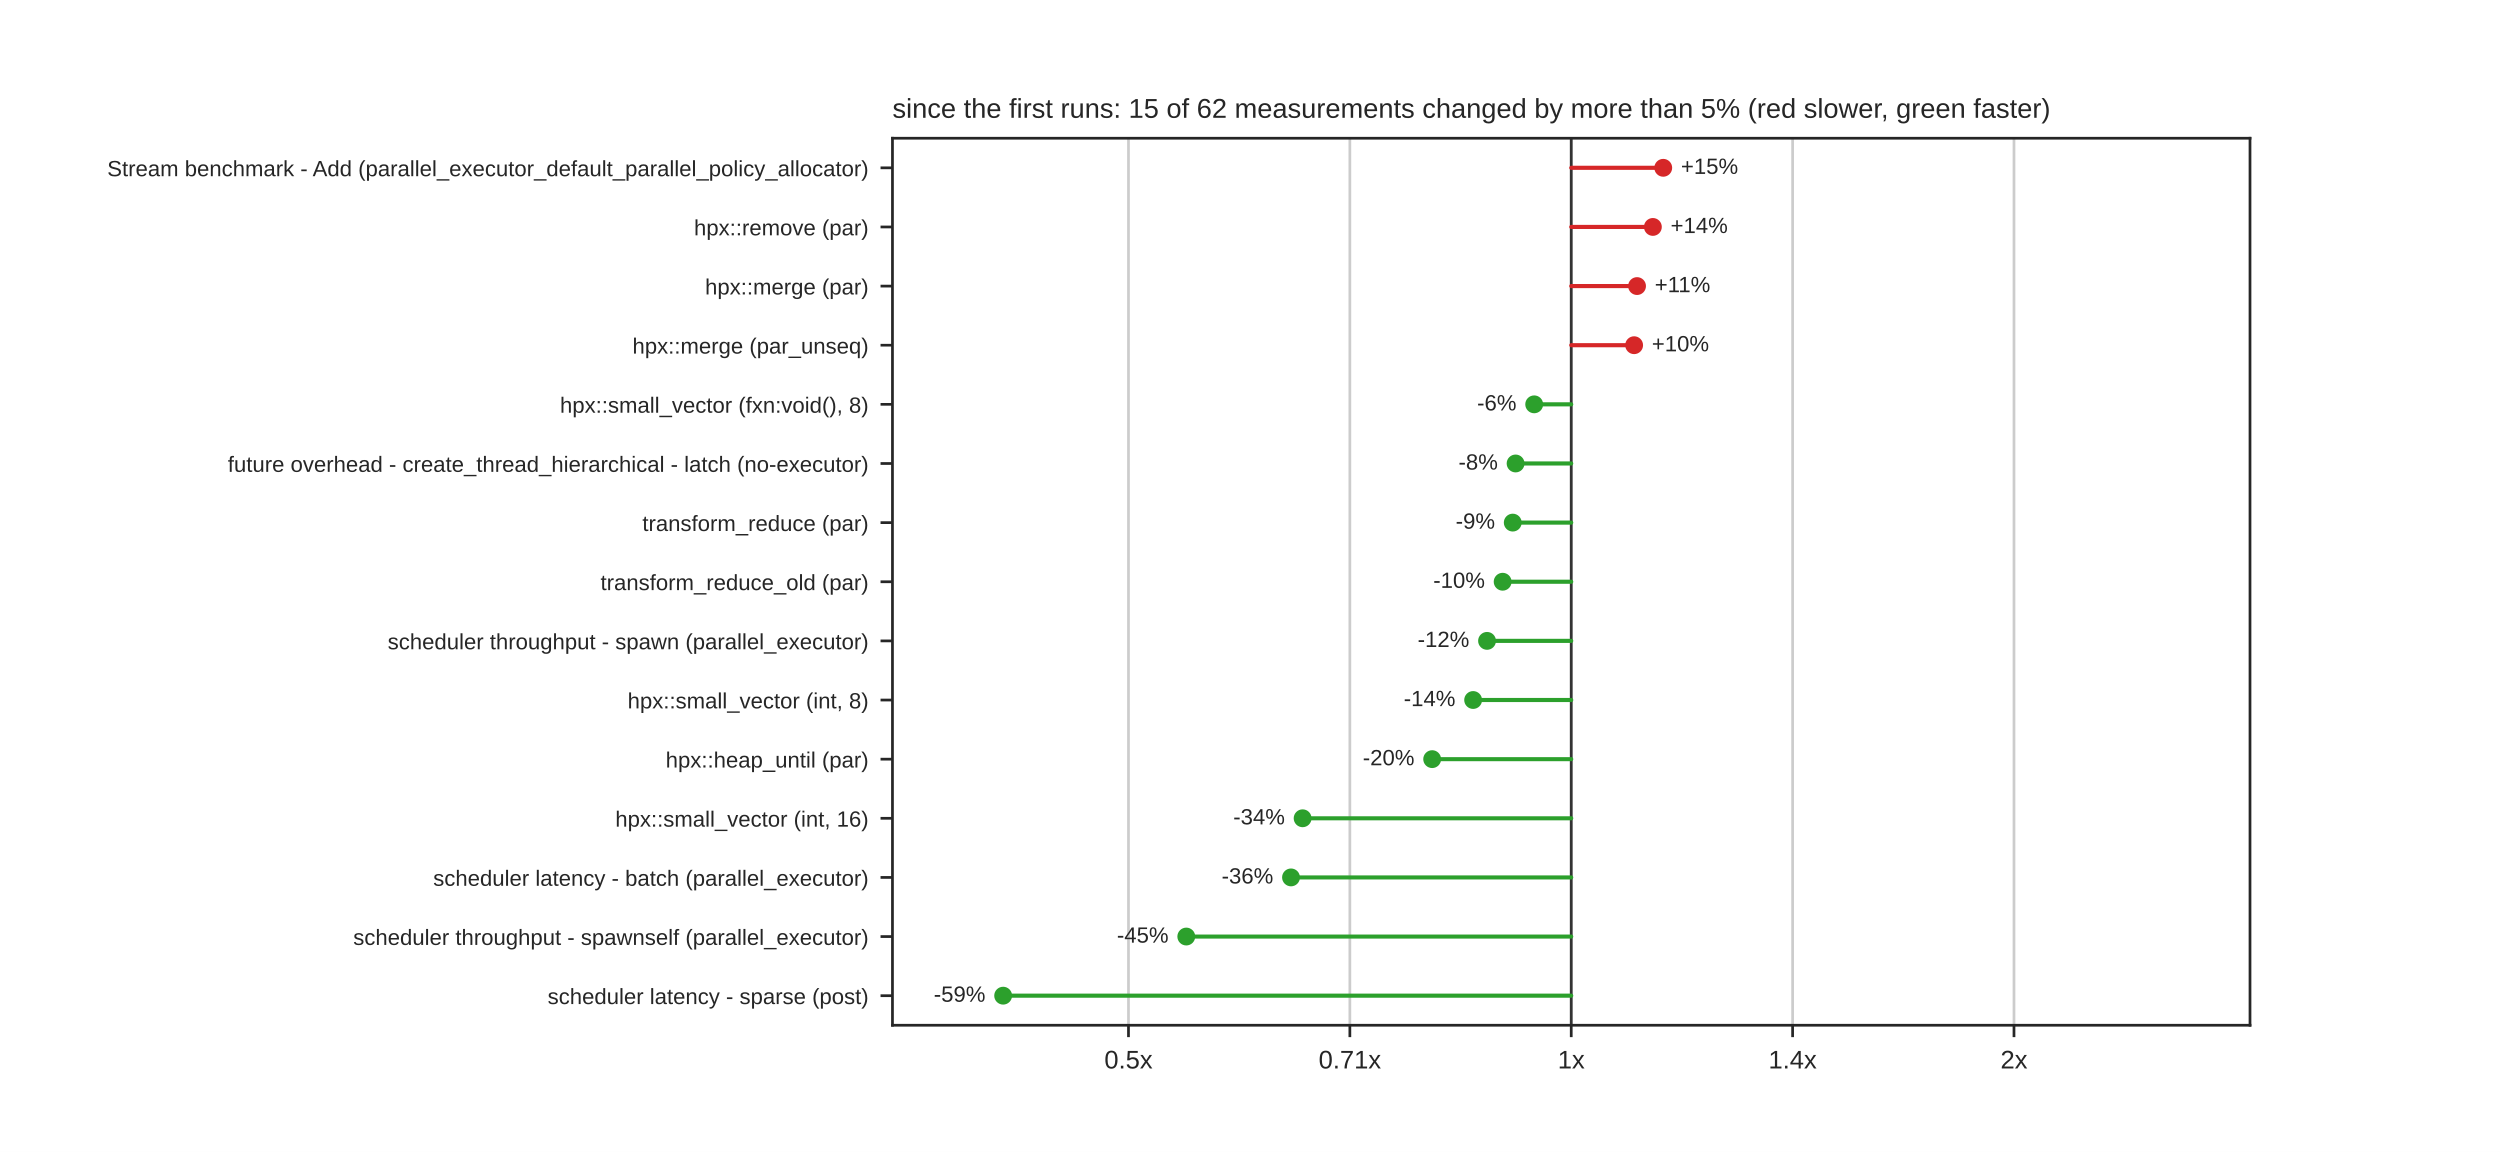
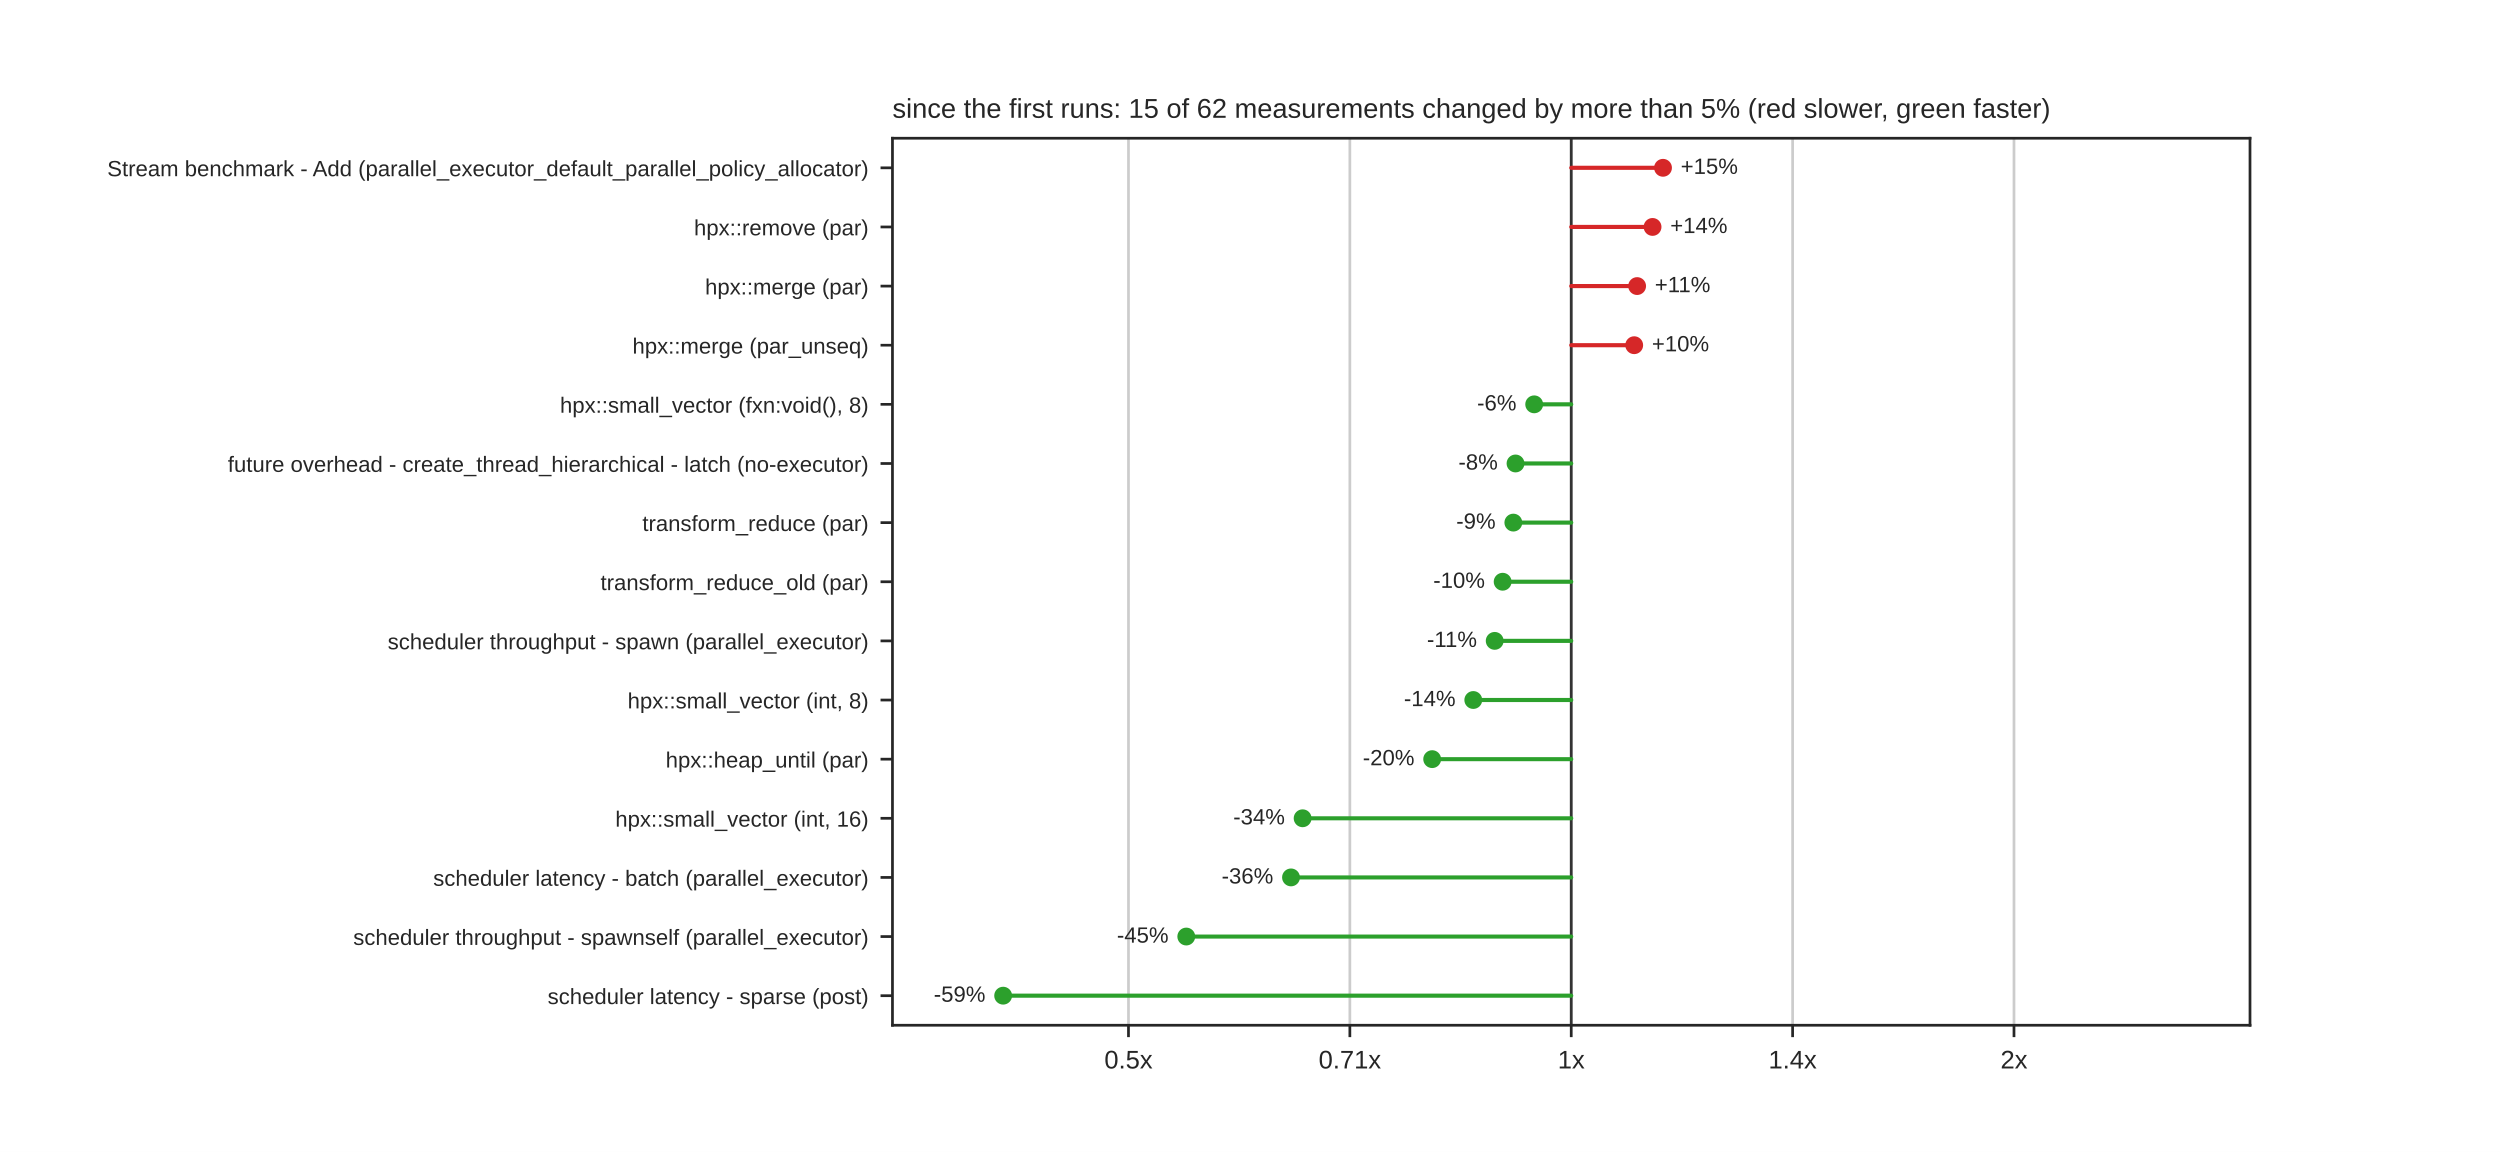
<svg xmlns="http://www.w3.org/2000/svg" xmlns:xlink="http://www.w3.org/1999/xlink" width="734.4pt" height="338.4pt" viewBox="0 0 734.4 338.4" version="1.1">
  <defs>
    <style type="text/css">*{stroke-linejoin: round; stroke-linecap: butt}</style>
  </defs>
  <g id="figure_1">
    <g id="patch_1">
      <path d="M 0 338.4  L 734.4 338.4  L 734.4 0  L 0 0  z " style="fill: #ffffff" />
    </g>
    <g id="axes_1">
      <g id="patch_2">
        <path d="M 262.17 301.176  L 660.96 301.176  L 660.96 40.608  L 262.17 40.608  z " style="fill: #ffffff" />
      </g>
      <g id="matplotlib.axis_1">
        <g id="xtick_1">
          <g id="line2d_1">
-             <path d="M 331.502 301.176  L 331.502 40.608  " clip-path="url(#p0ff3ee7378)" style="fill: none; stroke: #cccccc; stroke-width: 0.8; stroke-linecap: round" />
+             <path d="M 331.501 301.176  L 331.501 40.608  " clip-path="url(#p0ff3ee7378)" style="fill: none; stroke: #cccccc; stroke-width: 0.8; stroke-linecap: round" />
          </g>
          <g id="line2d_2">
            <defs>
              <path id="mdfc5214045" d="M 0 0  L 0 3.5  " style="stroke: #262626; stroke-width: 0.8" />
            </defs>
            <g>
-               <use xlink:href="#mdfc5214045" x="331.502" y="301.176" style="fill: #262626; stroke: #262626; stroke-width: 0.8" />
+               <use xlink:href="#mdfc5214045" x="331.501" y="301.176" style="fill: #262626; stroke: #262626; stroke-width: 0.8" />
            </g>
          </g>
          <g id="text_1">
-             <text style="fill: #262626; font: 7.5px 'Arial', 'DejaVu Sans', 'Liberation Sans', 'Bitstream Vera Sans', sans-serif; text-anchor: middle" x="331.502" y="313.875" transform="rotate(-0 331.5018 313.8748)">0.5x</text>
+             <text style="fill: #262626; font: 7.5px 'Arial', 'DejaVu Sans', 'Liberation Sans', 'Bitstream Vera Sans', sans-serif; text-anchor: middle" x="331.501" y="313.875" transform="rotate(-0 331.5009 313.8748)">0.5x</text>
          </g>
        </g>
        <g id="xtick_2">
          <g id="line2d_3">
            <path d="M 396.533 301.176  L 396.533 40.608  " clip-path="url(#p0ff3ee7378)" style="fill: none; stroke: #cccccc; stroke-width: 0.8; stroke-linecap: round" />
          </g>
          <g id="line2d_4">
            <g>
              <use xlink:href="#mdfc5214045" x="396.533" y="301.176" style="fill: #262626; stroke: #262626; stroke-width: 0.8" />
            </g>
          </g>
          <g id="text_2">
-             <text style="fill: #262626; font: 7.5px 'Arial', 'DejaVu Sans', 'Liberation Sans', 'Bitstream Vera Sans', sans-serif; text-anchor: middle" x="396.533" y="313.875" transform="rotate(-0 396.5334 313.8748)">0.71x</text>
+             <text style="fill: #262626; font: 7.5px 'Arial', 'DejaVu Sans', 'Liberation Sans', 'Bitstream Vera Sans', sans-serif; text-anchor: middle" x="396.533" y="313.875" transform="rotate(-0 396.5329 313.8748)">0.71x</text>
          </g>
        </g>
        <g id="xtick_3">
          <g id="line2d_5">
            <path d="M 461.565 301.176  L 461.565 40.608  " clip-path="url(#p0ff3ee7378)" style="fill: none; stroke: #cccccc; stroke-width: 0.8; stroke-linecap: round" />
          </g>
          <g id="line2d_6">
            <g>
              <use xlink:href="#mdfc5214045" x="461.565" y="301.176" style="fill: #262626; stroke: #262626; stroke-width: 0.8" />
            </g>
          </g>
          <g id="text_3">
            <text style="fill: #262626; font: 7.5px 'Arial', 'DejaVu Sans', 'Liberation Sans', 'Bitstream Vera Sans', sans-serif; text-anchor: middle" x="461.565" y="313.875" transform="rotate(-0 461.565 313.8748)">1x</text>
          </g>
        </g>
        <g id="xtick_4">
          <g id="line2d_7">
            <path d="M 526.597 301.176  L 526.597 40.608  " clip-path="url(#p0ff3ee7378)" style="fill: none; stroke: #cccccc; stroke-width: 0.8; stroke-linecap: round" />
          </g>
          <g id="line2d_8">
            <g>
              <use xlink:href="#mdfc5214045" x="526.597" y="301.176" style="fill: #262626; stroke: #262626; stroke-width: 0.8" />
            </g>
          </g>
          <g id="text_4">
-             <text style="fill: #262626; font: 7.5px 'Arial', 'DejaVu Sans', 'Liberation Sans', 'Bitstream Vera Sans', sans-serif; text-anchor: middle" x="526.597" y="313.875" transform="rotate(-0 526.5966 313.8748)">1.4x</text>
+             <text style="fill: #262626; font: 7.5px 'Arial', 'DejaVu Sans', 'Liberation Sans', 'Bitstream Vera Sans', sans-serif; text-anchor: middle" x="526.597" y="313.875" transform="rotate(-0 526.5971 313.8748)">1.4x</text>
          </g>
        </g>
        <g id="xtick_5">
          <g id="line2d_9">
-             <path d="M 591.628 301.176  L 591.628 40.608  " clip-path="url(#p0ff3ee7378)" style="fill: none; stroke: #cccccc; stroke-width: 0.8; stroke-linecap: round" />
+             <path d="M 591.629 301.176  L 591.629 40.608  " clip-path="url(#p0ff3ee7378)" style="fill: none; stroke: #cccccc; stroke-width: 0.8; stroke-linecap: round" />
          </g>
          <g id="line2d_10">
            <g>
-               <use xlink:href="#mdfc5214045" x="591.628" y="301.176" style="fill: #262626; stroke: #262626; stroke-width: 0.8" />
+               <use xlink:href="#mdfc5214045" x="591.629" y="301.176" style="fill: #262626; stroke: #262626; stroke-width: 0.8" />
            </g>
          </g>
          <g id="text_5">
-             <text style="fill: #262626; font: 7.5px 'Arial', 'DejaVu Sans', 'Liberation Sans', 'Bitstream Vera Sans', sans-serif; text-anchor: middle" x="591.628" y="313.875" transform="rotate(-0 591.6282 313.8748)">2x</text>
+             <text style="fill: #262626; font: 7.5px 'Arial', 'DejaVu Sans', 'Liberation Sans', 'Bitstream Vera Sans', sans-serif; text-anchor: middle" x="591.629" y="313.875" transform="rotate(-0 591.6291 313.8748)">2x</text>
          </g>
        </g>
      </g>
      <g id="matplotlib.axis_2">
        <g id="ytick_1">
          <g id="line2d_11">
            <defs>
              <path id="m414165cd4d" d="M 0 0  L -3.5 0  " style="stroke: #262626; stroke-width: 0.8" />
            </defs>
            <g>
              <use xlink:href="#m414165cd4d" x="262.17" y="49.294" style="fill: #262626; stroke: #262626; stroke-width: 0.8" />
            </g>
          </g>
          <g id="text_6">
            <text style="fill: #262626; font: 6.5px 'Arial', 'DejaVu Sans', 'Liberation Sans', 'Bitstream Vera Sans', sans-serif; text-anchor: end" x="255.17" y="51.763" transform="rotate(-0 255.17 51.76309)">Stream benchmark - Add (parallel_executor_default_parallel_policy_allocator)</text>
          </g>
        </g>
        <g id="ytick_2">
          <g id="line2d_12">
            <g>
              <use xlink:href="#m414165cd4d" x="262.17" y="66.665" style="fill: #262626; stroke: #262626; stroke-width: 0.8" />
            </g>
          </g>
          <g id="text_7">
            <text style="fill: #262626; font: 6.5px 'Arial', 'DejaVu Sans', 'Liberation Sans', 'Bitstream Vera Sans', sans-serif; text-anchor: end" x="255.17" y="69.134" transform="rotate(-0 255.17 69.13429)">hpx::remove (par)</text>
          </g>
        </g>
        <g id="ytick_3">
          <g id="line2d_13">
            <g>
              <use xlink:href="#m414165cd4d" x="262.17" y="84.036" style="fill: #262626; stroke: #262626; stroke-width: 0.8" />
            </g>
          </g>
          <g id="text_8">
            <text style="fill: #262626; font: 6.5px 'Arial', 'DejaVu Sans', 'Liberation Sans', 'Bitstream Vera Sans', sans-serif; text-anchor: end" x="255.17" y="86.505" transform="rotate(-0 255.17 86.50549)">hpx::merge (par)</text>
          </g>
        </g>
        <g id="ytick_4">
          <g id="line2d_14">
            <g>
              <use xlink:href="#m414165cd4d" x="262.17" y="101.407" style="fill: #262626; stroke: #262626; stroke-width: 0.8" />
            </g>
          </g>
          <g id="text_9">
            <text style="fill: #262626; font: 6.5px 'Arial', 'DejaVu Sans', 'Liberation Sans', 'Bitstream Vera Sans', sans-serif; text-anchor: end" x="255.17" y="103.877" transform="rotate(-0 255.17 103.8767)">hpx::merge (par_unseq)</text>
          </g>
        </g>
        <g id="ytick_5">
          <g id="line2d_15">
            <g>
              <use xlink:href="#m414165cd4d" x="262.17" y="118.778" style="fill: #262626; stroke: #262626; stroke-width: 0.8" />
            </g>
          </g>
          <g id="text_10">
            <text style="fill: #262626; font: 6.5px 'Arial', 'DejaVu Sans', 'Liberation Sans', 'Bitstream Vera Sans', sans-serif; text-anchor: end" x="255.17" y="121.248" transform="rotate(-0 255.17 121.2479)">hpx::small_vector (fxn:void(), 8)</text>
          </g>
        </g>
        <g id="ytick_6">
          <g id="line2d_16">
            <g>
              <use xlink:href="#m414165cd4d" x="262.17" y="136.15" style="fill: #262626; stroke: #262626; stroke-width: 0.8" />
            </g>
          </g>
          <g id="text_11">
            <text style="fill: #262626; font: 6.5px 'Arial', 'DejaVu Sans', 'Liberation Sans', 'Bitstream Vera Sans', sans-serif; text-anchor: end" x="255.17" y="138.619" transform="rotate(-0 255.17 138.6191)">future overhead - create_thread_hierarchical - latch (no-executor)</text>
          </g>
        </g>
        <g id="ytick_7">
          <g id="line2d_17">
            <g>
              <use xlink:href="#m414165cd4d" x="262.17" y="153.521" style="fill: #262626; stroke: #262626; stroke-width: 0.8" />
            </g>
          </g>
          <g id="text_12">
            <text style="fill: #262626; font: 6.5px 'Arial', 'DejaVu Sans', 'Liberation Sans', 'Bitstream Vera Sans', sans-serif; text-anchor: end" x="255.17" y="155.99" transform="rotate(-0 255.17 155.9903)">transform_reduce (par)</text>
          </g>
        </g>
        <g id="ytick_8">
          <g id="line2d_18">
            <g>
              <use xlink:href="#m414165cd4d" x="262.17" y="170.892" style="fill: #262626; stroke: #262626; stroke-width: 0.8" />
            </g>
          </g>
          <g id="text_13">
            <text style="fill: #262626; font: 6.5px 'Arial', 'DejaVu Sans', 'Liberation Sans', 'Bitstream Vera Sans', sans-serif; text-anchor: end" x="255.17" y="173.361" transform="rotate(-0 255.17 173.3615)">transform_reduce_old (par)</text>
          </g>
        </g>
        <g id="ytick_9">
          <g id="line2d_19">
            <g>
              <use xlink:href="#m414165cd4d" x="262.17" y="188.263" style="fill: #262626; stroke: #262626; stroke-width: 0.8" />
            </g>
          </g>
          <g id="text_14">
            <text style="fill: #262626; font: 6.5px 'Arial', 'DejaVu Sans', 'Liberation Sans', 'Bitstream Vera Sans', sans-serif; text-anchor: end" x="255.17" y="190.733" transform="rotate(-0 255.17 190.7327)">scheduler throughput - spawn (parallel_executor)</text>
          </g>
        </g>
        <g id="ytick_10">
          <g id="line2d_20">
            <g>
              <use xlink:href="#m414165cd4d" x="262.17" y="205.634" style="fill: #262626; stroke: #262626; stroke-width: 0.8" />
            </g>
          </g>
          <g id="text_15">
            <text style="fill: #262626; font: 6.5px 'Arial', 'DejaVu Sans', 'Liberation Sans', 'Bitstream Vera Sans', sans-serif; text-anchor: end" x="255.17" y="208.104" transform="rotate(-0 255.17 208.1039)">hpx::small_vector (int, 8)</text>
          </g>
        </g>
        <g id="ytick_11">
          <g id="line2d_21">
            <g>
              <use xlink:href="#m414165cd4d" x="262.17" y="223.006" style="fill: #262626; stroke: #262626; stroke-width: 0.8" />
            </g>
          </g>
          <g id="text_16">
            <text style="fill: #262626; font: 6.5px 'Arial', 'DejaVu Sans', 'Liberation Sans', 'Bitstream Vera Sans', sans-serif; text-anchor: end" x="255.17" y="225.475" transform="rotate(-0 255.17 225.4751)">hpx::heap_until (par)</text>
          </g>
        </g>
        <g id="ytick_12">
          <g id="line2d_22">
            <g>
              <use xlink:href="#m414165cd4d" x="262.17" y="240.377" style="fill: #262626; stroke: #262626; stroke-width: 0.8" />
            </g>
          </g>
          <g id="text_17">
            <text style="fill: #262626; font: 6.5px 'Arial', 'DejaVu Sans', 'Liberation Sans', 'Bitstream Vera Sans', sans-serif; text-anchor: end" x="255.17" y="242.846" transform="rotate(-0 255.17 242.8463)">hpx::small_vector (int, 16)</text>
          </g>
        </g>
        <g id="ytick_13">
          <g id="line2d_23">
            <g>
              <use xlink:href="#m414165cd4d" x="262.17" y="257.748" style="fill: #262626; stroke: #262626; stroke-width: 0.8" />
            </g>
          </g>
          <g id="text_18">
            <text style="fill: #262626; font: 6.5px 'Arial', 'DejaVu Sans', 'Liberation Sans', 'Bitstream Vera Sans', sans-serif; text-anchor: end" x="255.17" y="260.217" transform="rotate(-0 255.17 260.2175)">scheduler latency - batch (parallel_executor)</text>
          </g>
        </g>
        <g id="ytick_14">
          <g id="line2d_24">
            <g>
              <use xlink:href="#m414165cd4d" x="262.17" y="275.119" style="fill: #262626; stroke: #262626; stroke-width: 0.8" />
            </g>
          </g>
          <g id="text_19">
            <text style="fill: #262626; font: 6.5px 'Arial', 'DejaVu Sans', 'Liberation Sans', 'Bitstream Vera Sans', sans-serif; text-anchor: end" x="255.17" y="277.589" transform="rotate(-0 255.17 277.5887)">scheduler throughput - spawnself (parallel_executor)</text>
          </g>
        </g>
        <g id="ytick_15">
          <g id="line2d_25">
            <g>
              <use xlink:href="#m414165cd4d" x="262.17" y="292.49" style="fill: #262626; stroke: #262626; stroke-width: 0.8" />
            </g>
          </g>
          <g id="text_20">
            <text style="fill: #262626; font: 6.5px 'Arial', 'DejaVu Sans', 'Liberation Sans', 'Bitstream Vera Sans', sans-serif; text-anchor: end" x="255.17" y="294.96" transform="rotate(-0 255.17 294.9599)">scheduler latency - sparse (post)</text>
          </g>
        </g>
      </g>
      <g id="line2d_26">
        <path d="M 461.565 301.176  L 461.565 40.608  " clip-path="url(#p0ff3ee7378)" style="fill: none; stroke: #333333; stroke-width: 0.8; stroke-linecap: round" />
      </g>
      <g id="line2d_27">
-         <path d="M 461.565 49.294  L 488.593 49.294  " clip-path="url(#p0ff3ee7378)" style="fill: none; stroke: #d62728; stroke-width: 1.2; stroke-linecap: round" />
+         <path d="M 461.565 49.294  L 488.526 49.294  " clip-path="url(#p0ff3ee7378)" style="fill: none; stroke: #d62728; stroke-width: 1.2; stroke-linecap: round" />
      </g>
      <g id="line2d_28">
-         <path d="M 461.565 66.665  L 485.549 66.665  " clip-path="url(#p0ff3ee7378)" style="fill: none; stroke: #d62728; stroke-width: 1.2; stroke-linecap: round" />
+         <path d="M 461.565 66.665  L 485.454 66.665  " clip-path="url(#p0ff3ee7378)" style="fill: none; stroke: #d62728; stroke-width: 1.2; stroke-linecap: round" />
      </g>
      <g id="line2d_29">
-         <path d="M 461.565 84.036  L 480.897 84.036  " clip-path="url(#p0ff3ee7378)" style="fill: none; stroke: #d62728; stroke-width: 1.2; stroke-linecap: round" />
+         <path d="M 461.565 84.036  L 480.92 84.036  " clip-path="url(#p0ff3ee7378)" style="fill: none; stroke: #d62728; stroke-width: 1.2; stroke-linecap: round" />
      </g>
      <g id="line2d_30">
-         <path d="M 461.565 101.407  L 480.043 101.407  " clip-path="url(#p0ff3ee7378)" style="fill: none; stroke: #d62728; stroke-width: 1.2; stroke-linecap: round" />
+         <path d="M 461.565 101.407  L 480.063 101.407  " clip-path="url(#p0ff3ee7378)" style="fill: none; stroke: #d62728; stroke-width: 1.2; stroke-linecap: round" />
      </g>
      <g id="line2d_31">
        <path d="M 461.565 118.778  L 450.686 118.778  " clip-path="url(#p0ff3ee7378)" style="fill: none; stroke: #2ca02c; stroke-width: 1.2; stroke-linecap: round" />
      </g>
      <g id="line2d_32">
-         <path d="M 461.565 136.15  L 445.22 136.15  " clip-path="url(#p0ff3ee7378)" style="fill: none; stroke: #2ca02c; stroke-width: 1.2; stroke-linecap: round" />
+         <path d="M 461.565 136.15  L 445.2 136.15  " clip-path="url(#p0ff3ee7378)" style="fill: none; stroke: #2ca02c; stroke-width: 1.2; stroke-linecap: round" />
      </g>
      <g id="line2d_33">
-         <path d="M 461.565 153.521  L 444.385 153.521  " clip-path="url(#p0ff3ee7378)" style="fill: none; stroke: #2ca02c; stroke-width: 1.2; stroke-linecap: round" />
+         <path d="M 461.565 153.521  L 444.559 153.521  " clip-path="url(#p0ff3ee7378)" style="fill: none; stroke: #2ca02c; stroke-width: 1.2; stroke-linecap: round" />
      </g>
      <g id="line2d_34">
        <path d="M 461.565 170.892  L 441.418 170.892  " clip-path="url(#p0ff3ee7378)" style="fill: none; stroke: #2ca02c; stroke-width: 1.2; stroke-linecap: round" />
      </g>
      <g id="line2d_35">
-         <path d="M 461.565 188.263  L 436.834 188.263  " clip-path="url(#p0ff3ee7378)" style="fill: none; stroke: #2ca02c; stroke-width: 1.2; stroke-linecap: round" />
+         <path d="M 461.565 188.263  L 439.082 188.263  " clip-path="url(#p0ff3ee7378)" style="fill: none; stroke: #2ca02c; stroke-width: 1.2; stroke-linecap: round" />
      </g>
      <g id="line2d_36">
-         <path d="M 461.565 205.634  L 432.749 205.634  " clip-path="url(#p0ff3ee7378)" style="fill: none; stroke: #2ca02c; stroke-width: 1.2; stroke-linecap: round" />
+         <path d="M 461.565 205.634  L 432.794 205.634  " clip-path="url(#p0ff3ee7378)" style="fill: none; stroke: #2ca02c; stroke-width: 1.2; stroke-linecap: round" />
      </g>
      <g id="line2d_37">
-         <path d="M 461.565 223.006  L 420.715 223.006  " clip-path="url(#p0ff3ee7378)" style="fill: none; stroke: #2ca02c; stroke-width: 1.2; stroke-linecap: round" />
+         <path d="M 461.565 223.006  L 420.718 223.006  " clip-path="url(#p0ff3ee7378)" style="fill: none; stroke: #2ca02c; stroke-width: 1.2; stroke-linecap: round" />
      </g>
      <g id="line2d_38">
-         <path d="M 461.565 240.377  L 382.658 240.377  " clip-path="url(#p0ff3ee7378)" style="fill: none; stroke: #2ca02c; stroke-width: 1.2; stroke-linecap: round" />
+         <path d="M 461.565 240.377  L 382.66 240.377  " clip-path="url(#p0ff3ee7378)" style="fill: none; stroke: #2ca02c; stroke-width: 1.2; stroke-linecap: round" />
      </g>
      <g id="line2d_39">
-         <path d="M 461.565 257.748  L 379.249 257.748  " clip-path="url(#p0ff3ee7378)" style="fill: none; stroke: #2ca02c; stroke-width: 1.2; stroke-linecap: round" />
+         <path d="M 461.565 257.748  L 379.248 257.748  " clip-path="url(#p0ff3ee7378)" style="fill: none; stroke: #2ca02c; stroke-width: 1.2; stroke-linecap: round" />
      </g>
      <g id="line2d_40">
-         <path d="M 461.565 275.119  L 348.483 275.119  " clip-path="url(#p0ff3ee7378)" style="fill: none; stroke: #2ca02c; stroke-width: 1.2; stroke-linecap: round" />
+         <path d="M 461.565 275.119  L 348.482 275.119  " clip-path="url(#p0ff3ee7378)" style="fill: none; stroke: #2ca02c; stroke-width: 1.2; stroke-linecap: round" />
      </g>
      <g id="line2d_41">
        <path d="M 461.565 292.49  L 294.686 292.49  " clip-path="url(#p0ff3ee7378)" style="fill: none; stroke: #2ca02c; stroke-width: 1.2; stroke-linecap: round" />
      </g>
      <g id="patch_3">
        <path d="M 262.17 301.176  L 262.17 40.608  " style="fill: none; stroke: #262626; stroke-width: 0.8; stroke-linejoin: miter; stroke-linecap: square" />
      </g>
      <g id="patch_4">
        <path d="M 660.96 301.176  L 660.96 40.608  " style="fill: none; stroke: #262626; stroke-width: 0.8; stroke-linejoin: miter; stroke-linecap: square" />
      </g>
      <g id="patch_5">
        <path d="M 262.17 301.176  L 660.96 301.176  " style="fill: none; stroke: #262626; stroke-width: 0.8; stroke-linejoin: miter; stroke-linecap: square" />
      </g>
      <g id="patch_6">
        <path d="M 262.17 40.608  L 660.96 40.608  " style="fill: none; stroke: #262626; stroke-width: 0.8; stroke-linejoin: miter; stroke-linecap: square" />
      </g>
      <g id="PathCollection_1">
        <defs>
          <path id="m8968767a60" d="M 0 2.121  C 0.563 2.121 1.102 1.898 1.5 1.5  C 1.898 1.102 2.121 0.563 2.121 0  C 2.121 -0.563 1.898 -1.102 1.5 -1.5  C 1.102 -1.898 0.563 -2.121 0 -2.121  C -0.563 -2.121 -1.102 -1.898 -1.5 -1.5  C -1.898 -1.102 -2.121 -0.563 -2.121 0  C -2.121 0.563 -1.898 1.102 -1.5 1.5  C -1.102 1.898 -0.563 2.121 0 2.121  z " style="stroke: #d62728" />
        </defs>
        <g clip-path="url(#p0ff3ee7378)">
-           <use xlink:href="#m8968767a60" x="488.593" y="49.294" style="fill: #d62728; stroke: #d62728" />
+           <use xlink:href="#m8968767a60" x="488.526" y="49.294" style="fill: #d62728; stroke: #d62728" />
        </g>
      </g>
      <g id="text_21">
-         <text style="fill: #262626; font: 6.5px 'Arial', 'DejaVu Sans', 'Liberation Sans', 'Bitstream Vera Sans', sans-serif; text-anchor: start" x="493.796" y="51.087" transform="rotate(-0 493.7959 51.08719)">+15%</text>
+         <text style="fill: #262626; font: 6.5px 'Arial', 'DejaVu Sans', 'Liberation Sans', 'Bitstream Vera Sans', sans-serif; text-anchor: start" x="493.728" y="51.087" transform="rotate(-0 493.7283 51.08719)">+15%</text>
      </g>
      <g id="PathCollection_2">
        <g clip-path="url(#p0ff3ee7378)">
-           <use xlink:href="#m8968767a60" x="485.549" y="66.665" style="fill: #d62728; stroke: #d62728" />
+           <use xlink:href="#m8968767a60" x="485.454" y="66.665" style="fill: #d62728; stroke: #d62728" />
        </g>
      </g>
      <g id="text_22">
-         <text style="fill: #262626; font: 6.5px 'Arial', 'DejaVu Sans', 'Liberation Sans', 'Bitstream Vera Sans', sans-serif; text-anchor: start" x="490.752" y="68.458" transform="rotate(-0 490.7519 68.45839)">+14%</text>
+         <text style="fill: #262626; font: 6.5px 'Arial', 'DejaVu Sans', 'Liberation Sans', 'Bitstream Vera Sans', sans-serif; text-anchor: start" x="490.657" y="68.458" transform="rotate(-0 490.6566 68.45839)">+14%</text>
      </g>
      <g id="PathCollection_3">
        <g clip-path="url(#p0ff3ee7378)">
-           <use xlink:href="#m8968767a60" x="480.897" y="84.036" style="fill: #d62728; stroke: #d62728" />
+           <use xlink:href="#m8968767a60" x="480.92" y="84.036" style="fill: #d62728; stroke: #d62728" />
        </g>
      </g>
      <g id="text_23">
-         <text style="fill: #262626; font: 6.5px 'Arial', 'DejaVu Sans', 'Liberation Sans', 'Bitstream Vera Sans', sans-serif; text-anchor: start" x="486.1" y="85.83" transform="rotate(-0 486.0997 85.82959)">+11%</text>
+         <text style="fill: #262626; font: 6.5px 'Arial', 'DejaVu Sans', 'Liberation Sans', 'Bitstream Vera Sans', sans-serif; text-anchor: start" x="486.123" y="85.83" transform="rotate(-0 486.1228 85.82959)">+11%</text>
      </g>
      <g id="PathCollection_4">
        <g clip-path="url(#p0ff3ee7378)">
-           <use xlink:href="#m8968767a60" x="480.043" y="101.407" style="fill: #d62728; stroke: #d62728" />
+           <use xlink:href="#m8968767a60" x="480.063" y="101.407" style="fill: #d62728; stroke: #d62728" />
        </g>
      </g>
      <g id="text_24">
-         <text style="fill: #262626; font: 6.5px 'Arial', 'DejaVu Sans', 'Liberation Sans', 'Bitstream Vera Sans', sans-serif; text-anchor: start" x="485.245" y="103.201" transform="rotate(-0 485.245 103.2008)">+10%</text>
+         <text style="fill: #262626; font: 6.5px 'Arial', 'DejaVu Sans', 'Liberation Sans', 'Bitstream Vera Sans', sans-serif; text-anchor: start" x="485.266" y="103.201" transform="rotate(-0 485.2661 103.2008)">+10%</text>
      </g>
      <g id="PathCollection_5">
        <defs>
          <path id="m7978cd0e5a" d="M 0 2.121  C 0.563 2.121 1.102 1.898 1.5 1.5  C 1.898 1.102 2.121 0.563 2.121 0  C 2.121 -0.563 1.898 -1.102 1.5 -1.5  C 1.102 -1.898 0.563 -2.121 0 -2.121  C -0.563 -2.121 -1.102 -1.898 -1.5 -1.5  C -1.898 -1.102 -2.121 -0.563 -2.121 0  C -2.121 0.563 -1.898 1.102 -1.5 1.5  C -1.102 1.898 -0.563 2.121 0 2.121  z " style="stroke: #2ca02c" />
        </defs>
        <g clip-path="url(#p0ff3ee7378)">
          <use xlink:href="#m7978cd0e5a" x="450.686" y="118.778" style="fill: #2ca02c; stroke: #2ca02c" />
        </g>
      </g>
      <g id="text_25">
-         <text style="fill: #262626; font: 6.5px 'Arial', 'DejaVu Sans', 'Liberation Sans', 'Bitstream Vera Sans', sans-serif; text-anchor: end" x="445.483" y="120.572" transform="rotate(-0 445.4832 120.572)">-6%</text>
+         <text style="fill: #262626; font: 6.5px 'Arial', 'DejaVu Sans', 'Liberation Sans', 'Bitstream Vera Sans', sans-serif; text-anchor: end" x="445.483" y="120.572" transform="rotate(-0 445.4831 120.572)">-6%</text>
      </g>
      <g id="PathCollection_6">
        <g clip-path="url(#p0ff3ee7378)">
-           <use xlink:href="#m7978cd0e5a" x="445.22" y="136.15" style="fill: #2ca02c; stroke: #2ca02c" />
+           <use xlink:href="#m7978cd0e5a" x="445.2" y="136.15" style="fill: #2ca02c; stroke: #2ca02c" />
        </g>
      </g>
      <g id="text_26">
-         <text style="fill: #262626; font: 6.5px 'Arial', 'DejaVu Sans', 'Liberation Sans', 'Bitstream Vera Sans', sans-serif; text-anchor: end" x="440.017" y="137.943" transform="rotate(-0 440.0174 137.9432)">-8%</text>
+         <text style="fill: #262626; font: 6.5px 'Arial', 'DejaVu Sans', 'Liberation Sans', 'Bitstream Vera Sans', sans-serif; text-anchor: end" x="439.997" y="137.943" transform="rotate(-0 439.9973 137.9432)">-8%</text>
      </g>
      <g id="PathCollection_7">
        <g clip-path="url(#p0ff3ee7378)">
-           <use xlink:href="#m7978cd0e5a" x="444.385" y="153.521" style="fill: #2ca02c; stroke: #2ca02c" />
+           <use xlink:href="#m7978cd0e5a" x="444.559" y="153.521" style="fill: #2ca02c; stroke: #2ca02c" />
        </g>
      </g>
      <g id="text_27">
-         <text style="fill: #262626; font: 6.5px 'Arial', 'DejaVu Sans', 'Liberation Sans', 'Bitstream Vera Sans', sans-serif; text-anchor: end" x="439.183" y="155.314" transform="rotate(-0 439.1829 155.3144)">-9%</text>
+         <text style="fill: #262626; font: 6.5px 'Arial', 'DejaVu Sans', 'Liberation Sans', 'Bitstream Vera Sans', sans-serif; text-anchor: end" x="439.356" y="155.314" transform="rotate(-0 439.3562 155.3144)">-9%</text>
      </g>
      <g id="PathCollection_8">
        <g clip-path="url(#p0ff3ee7378)">
          <use xlink:href="#m7978cd0e5a" x="441.418" y="170.892" style="fill: #2ca02c; stroke: #2ca02c" />
        </g>
      </g>
      <g id="text_28">
-         <text style="fill: #262626; font: 6.5px 'Arial', 'DejaVu Sans', 'Liberation Sans', 'Bitstream Vera Sans', sans-serif; text-anchor: end" x="436.216" y="172.686" transform="rotate(-0 436.216 172.6856)">-10%</text>
+         <text style="fill: #262626; font: 6.5px 'Arial', 'DejaVu Sans', 'Liberation Sans', 'Bitstream Vera Sans', sans-serif; text-anchor: end" x="436.216" y="172.686" transform="rotate(-0 436.2158 172.6856)">-10%</text>
      </g>
      <g id="PathCollection_9">
        <g clip-path="url(#p0ff3ee7378)">
-           <use xlink:href="#m7978cd0e5a" x="436.834" y="188.263" style="fill: #2ca02c; stroke: #2ca02c" />
+           <use xlink:href="#m7978cd0e5a" x="439.082" y="188.263" style="fill: #2ca02c; stroke: #2ca02c" />
        </g>
      </g>
      <g id="text_29">
-         <text style="fill: #262626; font: 6.5px 'Arial', 'DejaVu Sans', 'Liberation Sans', 'Bitstream Vera Sans', sans-serif; text-anchor: end" x="431.631" y="190.057" transform="rotate(-0 431.631 190.0568)">-12%</text>
+         <text style="fill: #262626; font: 6.5px 'Arial', 'DejaVu Sans', 'Liberation Sans', 'Bitstream Vera Sans', sans-serif; text-anchor: end" x="433.88" y="190.057" transform="rotate(-0 433.8796 190.0568)">-11%</text>
      </g>
      <g id="PathCollection_10">
        <g clip-path="url(#p0ff3ee7378)">
-           <use xlink:href="#m7978cd0e5a" x="432.749" y="205.634" style="fill: #2ca02c; stroke: #2ca02c" />
+           <use xlink:href="#m7978cd0e5a" x="432.794" y="205.634" style="fill: #2ca02c; stroke: #2ca02c" />
        </g>
      </g>
      <g id="text_30">
-         <text style="fill: #262626; font: 6.5px 'Arial', 'DejaVu Sans', 'Liberation Sans', 'Bitstream Vera Sans', sans-serif; text-anchor: end" x="427.547" y="207.428" transform="rotate(-0 427.5467 207.428)">-14%</text>
+         <text style="fill: #262626; font: 6.5px 'Arial', 'DejaVu Sans', 'Liberation Sans', 'Bitstream Vera Sans', sans-serif; text-anchor: end" x="427.591" y="207.428" transform="rotate(-0 427.5913 207.428)">-14%</text>
      </g>
      <g id="PathCollection_11">
        <g clip-path="url(#p0ff3ee7378)">
-           <use xlink:href="#m7978cd0e5a" x="420.715" y="223.006" style="fill: #2ca02c; stroke: #2ca02c" />
+           <use xlink:href="#m7978cd0e5a" x="420.718" y="223.006" style="fill: #2ca02c; stroke: #2ca02c" />
        </g>
      </g>
      <g id="text_31">
-         <text style="fill: #262626; font: 6.5px 'Arial', 'DejaVu Sans', 'Liberation Sans', 'Bitstream Vera Sans', sans-serif; text-anchor: end" x="415.512" y="224.799" transform="rotate(-0 415.512 224.7992)">-20%</text>
+         <text style="fill: #262626; font: 6.5px 'Arial', 'DejaVu Sans', 'Liberation Sans', 'Bitstream Vera Sans', sans-serif; text-anchor: end" x="415.516" y="224.799" transform="rotate(-0 415.5156 224.7992)">-20%</text>
      </g>
      <g id="PathCollection_12">
        <g clip-path="url(#p0ff3ee7378)">
-           <use xlink:href="#m7978cd0e5a" x="382.658" y="240.377" style="fill: #2ca02c; stroke: #2ca02c" />
+           <use xlink:href="#m7978cd0e5a" x="382.66" y="240.377" style="fill: #2ca02c; stroke: #2ca02c" />
        </g>
      </g>
      <g id="text_32">
-         <text style="fill: #262626; font: 6.5px 'Arial', 'DejaVu Sans', 'Liberation Sans', 'Bitstream Vera Sans', sans-serif; text-anchor: end" x="377.456" y="242.17" transform="rotate(-0 377.4558 242.1704)">-34%</text>
+         <text style="fill: #262626; font: 6.5px 'Arial', 'DejaVu Sans', 'Liberation Sans', 'Bitstream Vera Sans', sans-serif; text-anchor: end" x="377.458" y="242.17" transform="rotate(-0 377.4579 242.1704)">-34%</text>
      </g>
      <g id="PathCollection_13">
        <g clip-path="url(#p0ff3ee7378)">
-           <use xlink:href="#m7978cd0e5a" x="379.249" y="257.748" style="fill: #2ca02c; stroke: #2ca02c" />
+           <use xlink:href="#m7978cd0e5a" x="379.248" y="257.748" style="fill: #2ca02c; stroke: #2ca02c" />
        </g>
      </g>
      <g id="text_33">
-         <text style="fill: #262626; font: 6.5px 'Arial', 'DejaVu Sans', 'Liberation Sans', 'Bitstream Vera Sans', sans-serif; text-anchor: end" x="374.046" y="259.542" transform="rotate(-0 374.0462 259.5416)">-36%</text>
+         <text style="fill: #262626; font: 6.5px 'Arial', 'DejaVu Sans', 'Liberation Sans', 'Bitstream Vera Sans', sans-serif; text-anchor: end" x="374.046" y="259.542" transform="rotate(-0 374.0456 259.5416)">-36%</text>
      </g>
      <g id="PathCollection_14">
        <g clip-path="url(#p0ff3ee7378)">
-           <use xlink:href="#m7978cd0e5a" x="348.483" y="275.119" style="fill: #2ca02c; stroke: #2ca02c" />
+           <use xlink:href="#m7978cd0e5a" x="348.482" y="275.119" style="fill: #2ca02c; stroke: #2ca02c" />
        </g>
      </g>
      <g id="text_34">
-         <text style="fill: #262626; font: 6.5px 'Arial', 'DejaVu Sans', 'Liberation Sans', 'Bitstream Vera Sans', sans-serif; text-anchor: end" x="343.281" y="276.913" transform="rotate(-0 343.2806 276.9128)">-45%</text>
+         <text style="fill: #262626; font: 6.5px 'Arial', 'DejaVu Sans', 'Liberation Sans', 'Bitstream Vera Sans', sans-serif; text-anchor: end" x="343.28" y="276.913" transform="rotate(-0 343.2798 276.9128)">-45%</text>
      </g>
      <g id="PathCollection_15">
        <g clip-path="url(#p0ff3ee7378)">
          <use xlink:href="#m7978cd0e5a" x="294.686" y="292.49" style="fill: #2ca02c; stroke: #2ca02c" />
        </g>
      </g>
      <g id="text_35">
-         <text style="fill: #262626; font: 6.5px 'Arial', 'DejaVu Sans', 'Liberation Sans', 'Bitstream Vera Sans', sans-serif; text-anchor: end" x="289.483" y="294.284" transform="rotate(-0 289.4833 294.284)">-59%</text>
+         <text style="fill: #262626; font: 6.5px 'Arial', 'DejaVu Sans', 'Liberation Sans', 'Bitstream Vera Sans', sans-serif; text-anchor: end" x="289.483" y="294.284" transform="rotate(-0 289.4835 294.284)">-59%</text>
      </g>
      <g id="text_36">
        <text style="fill: #262626; font: 8px 'Arial', 'DejaVu Sans', 'Liberation Sans', 'Bitstream Vera Sans', sans-serif; text-anchor: start" x="262.17" y="34.608" transform="rotate(-0 262.17 34.608)">since the first runs: 15 of 62 measurements changed by more than 5% (red slower, green faster)</text>
      </g>
    </g>
  </g>
  <defs>
    <clipPath id="p0ff3ee7378">
      <rect x="262.17" y="40.608" width="398.79" height="260.568" />
    </clipPath>
  </defs>
</svg>
